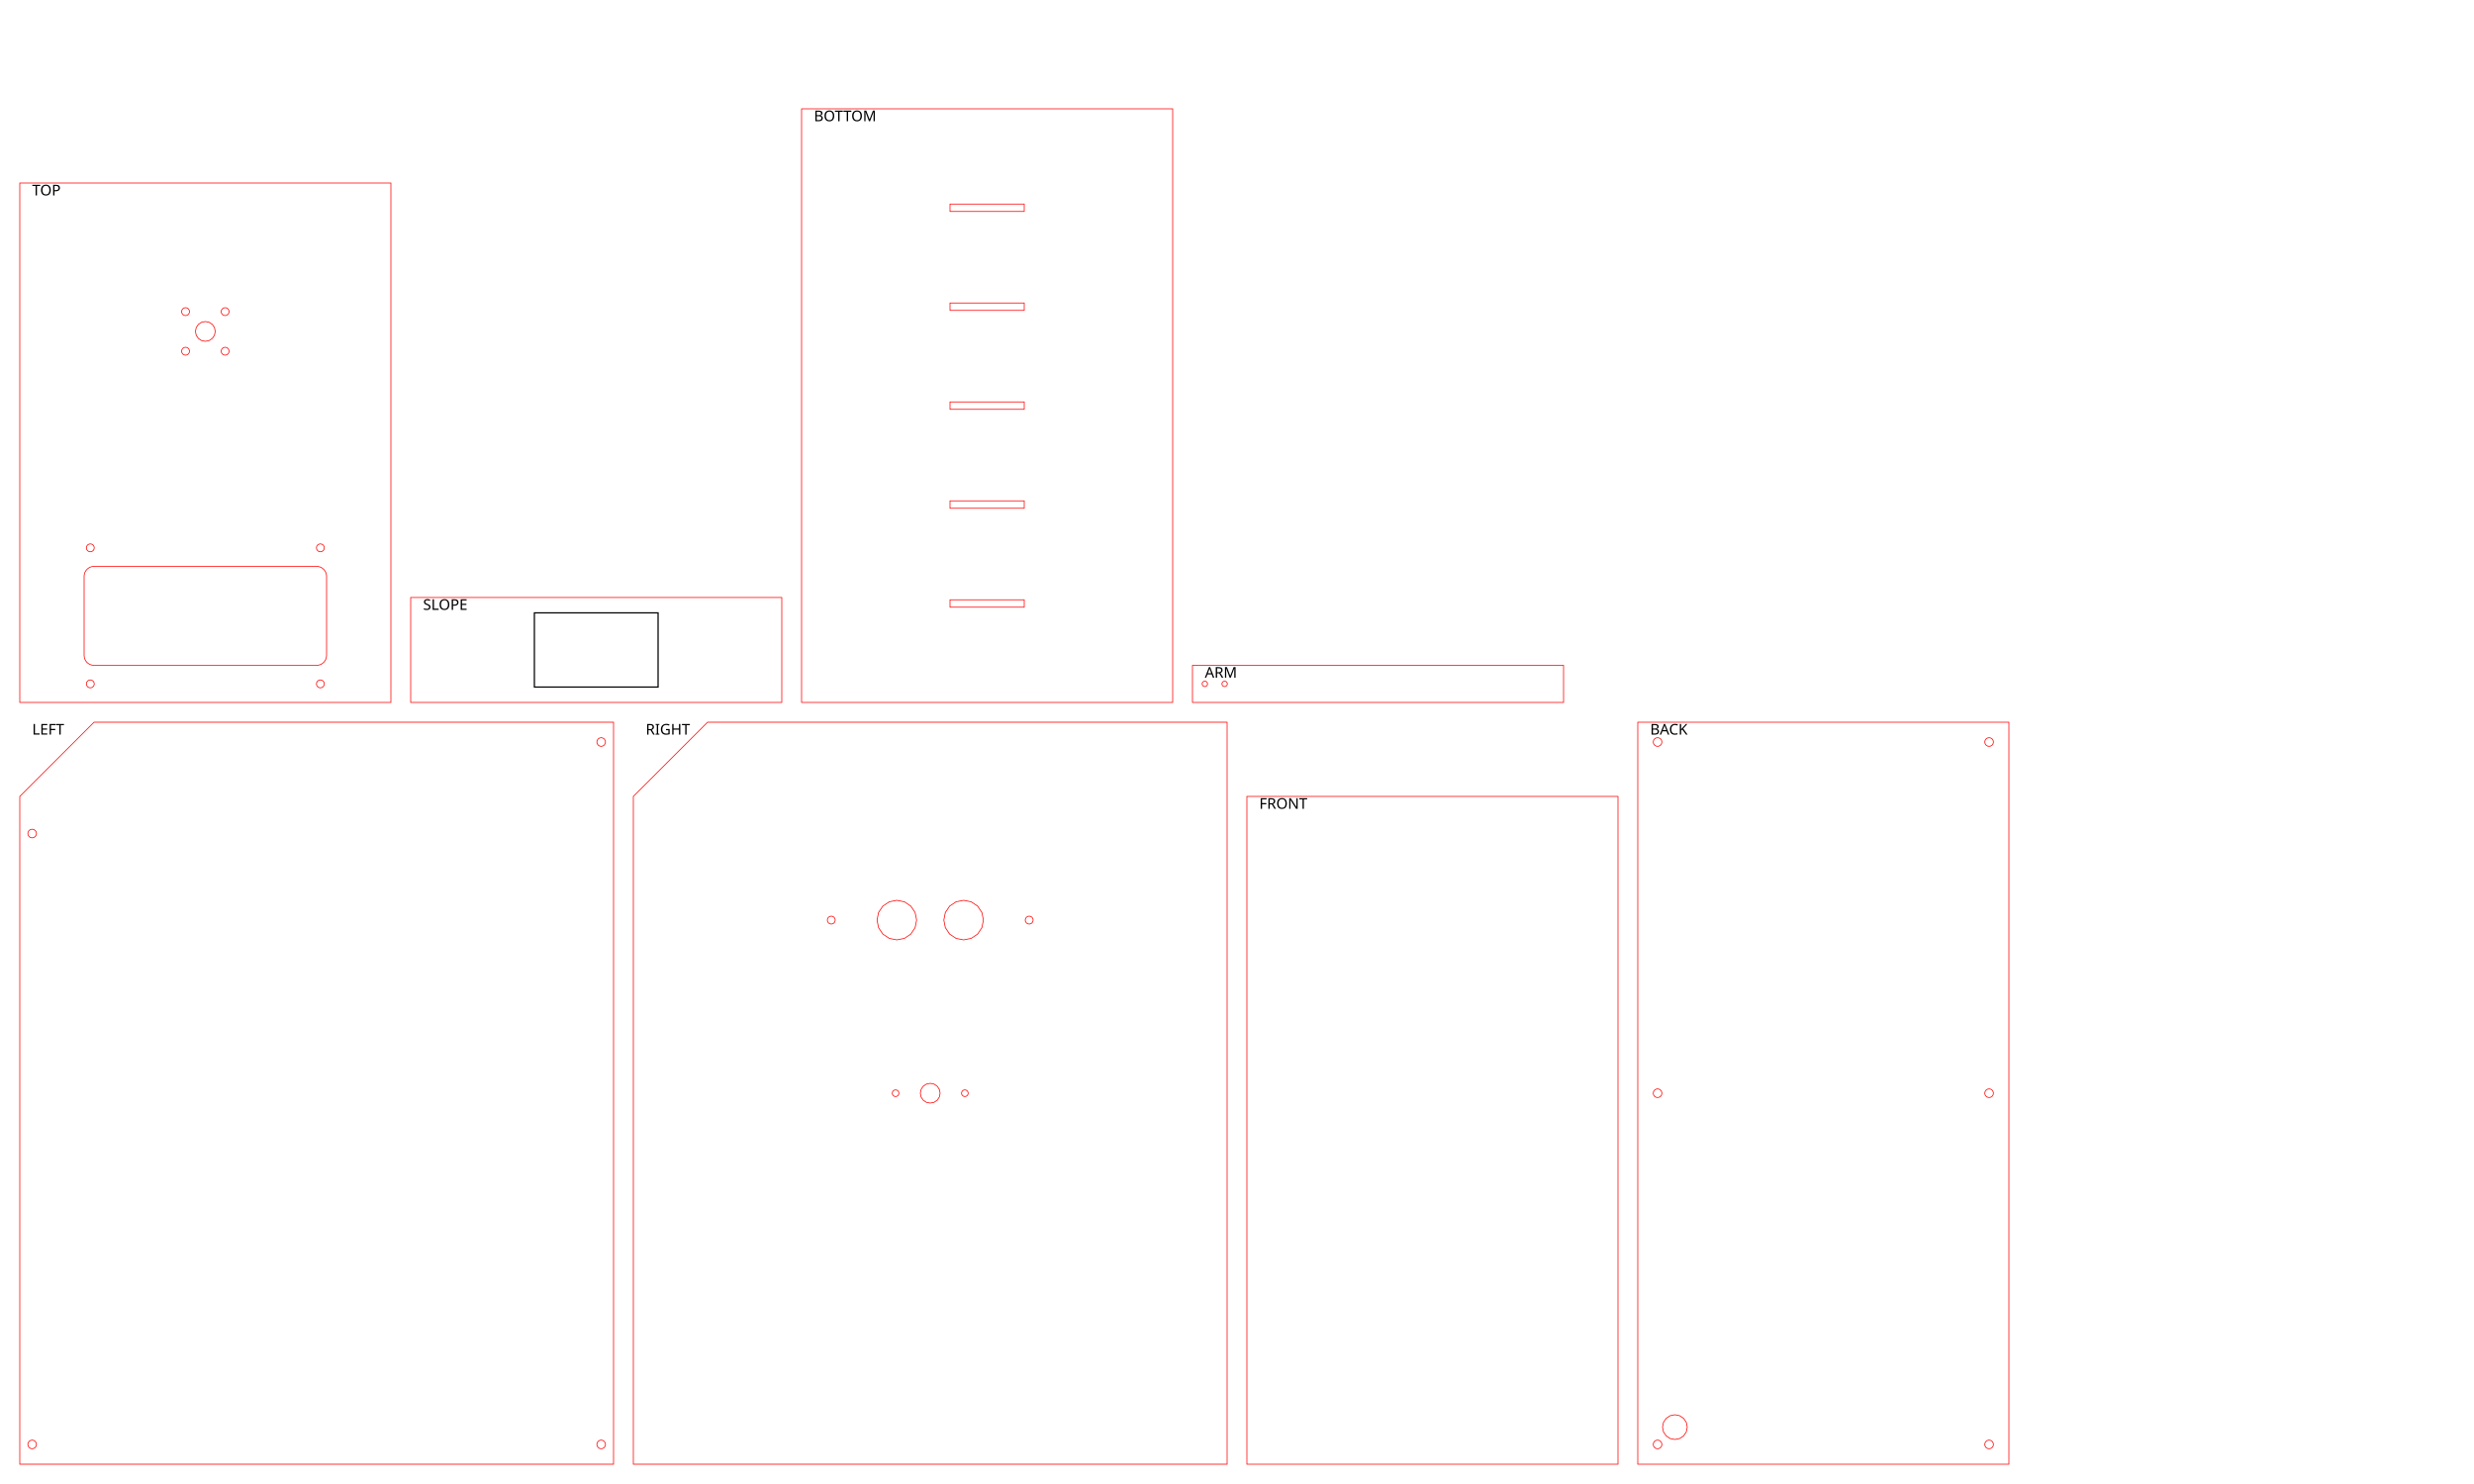
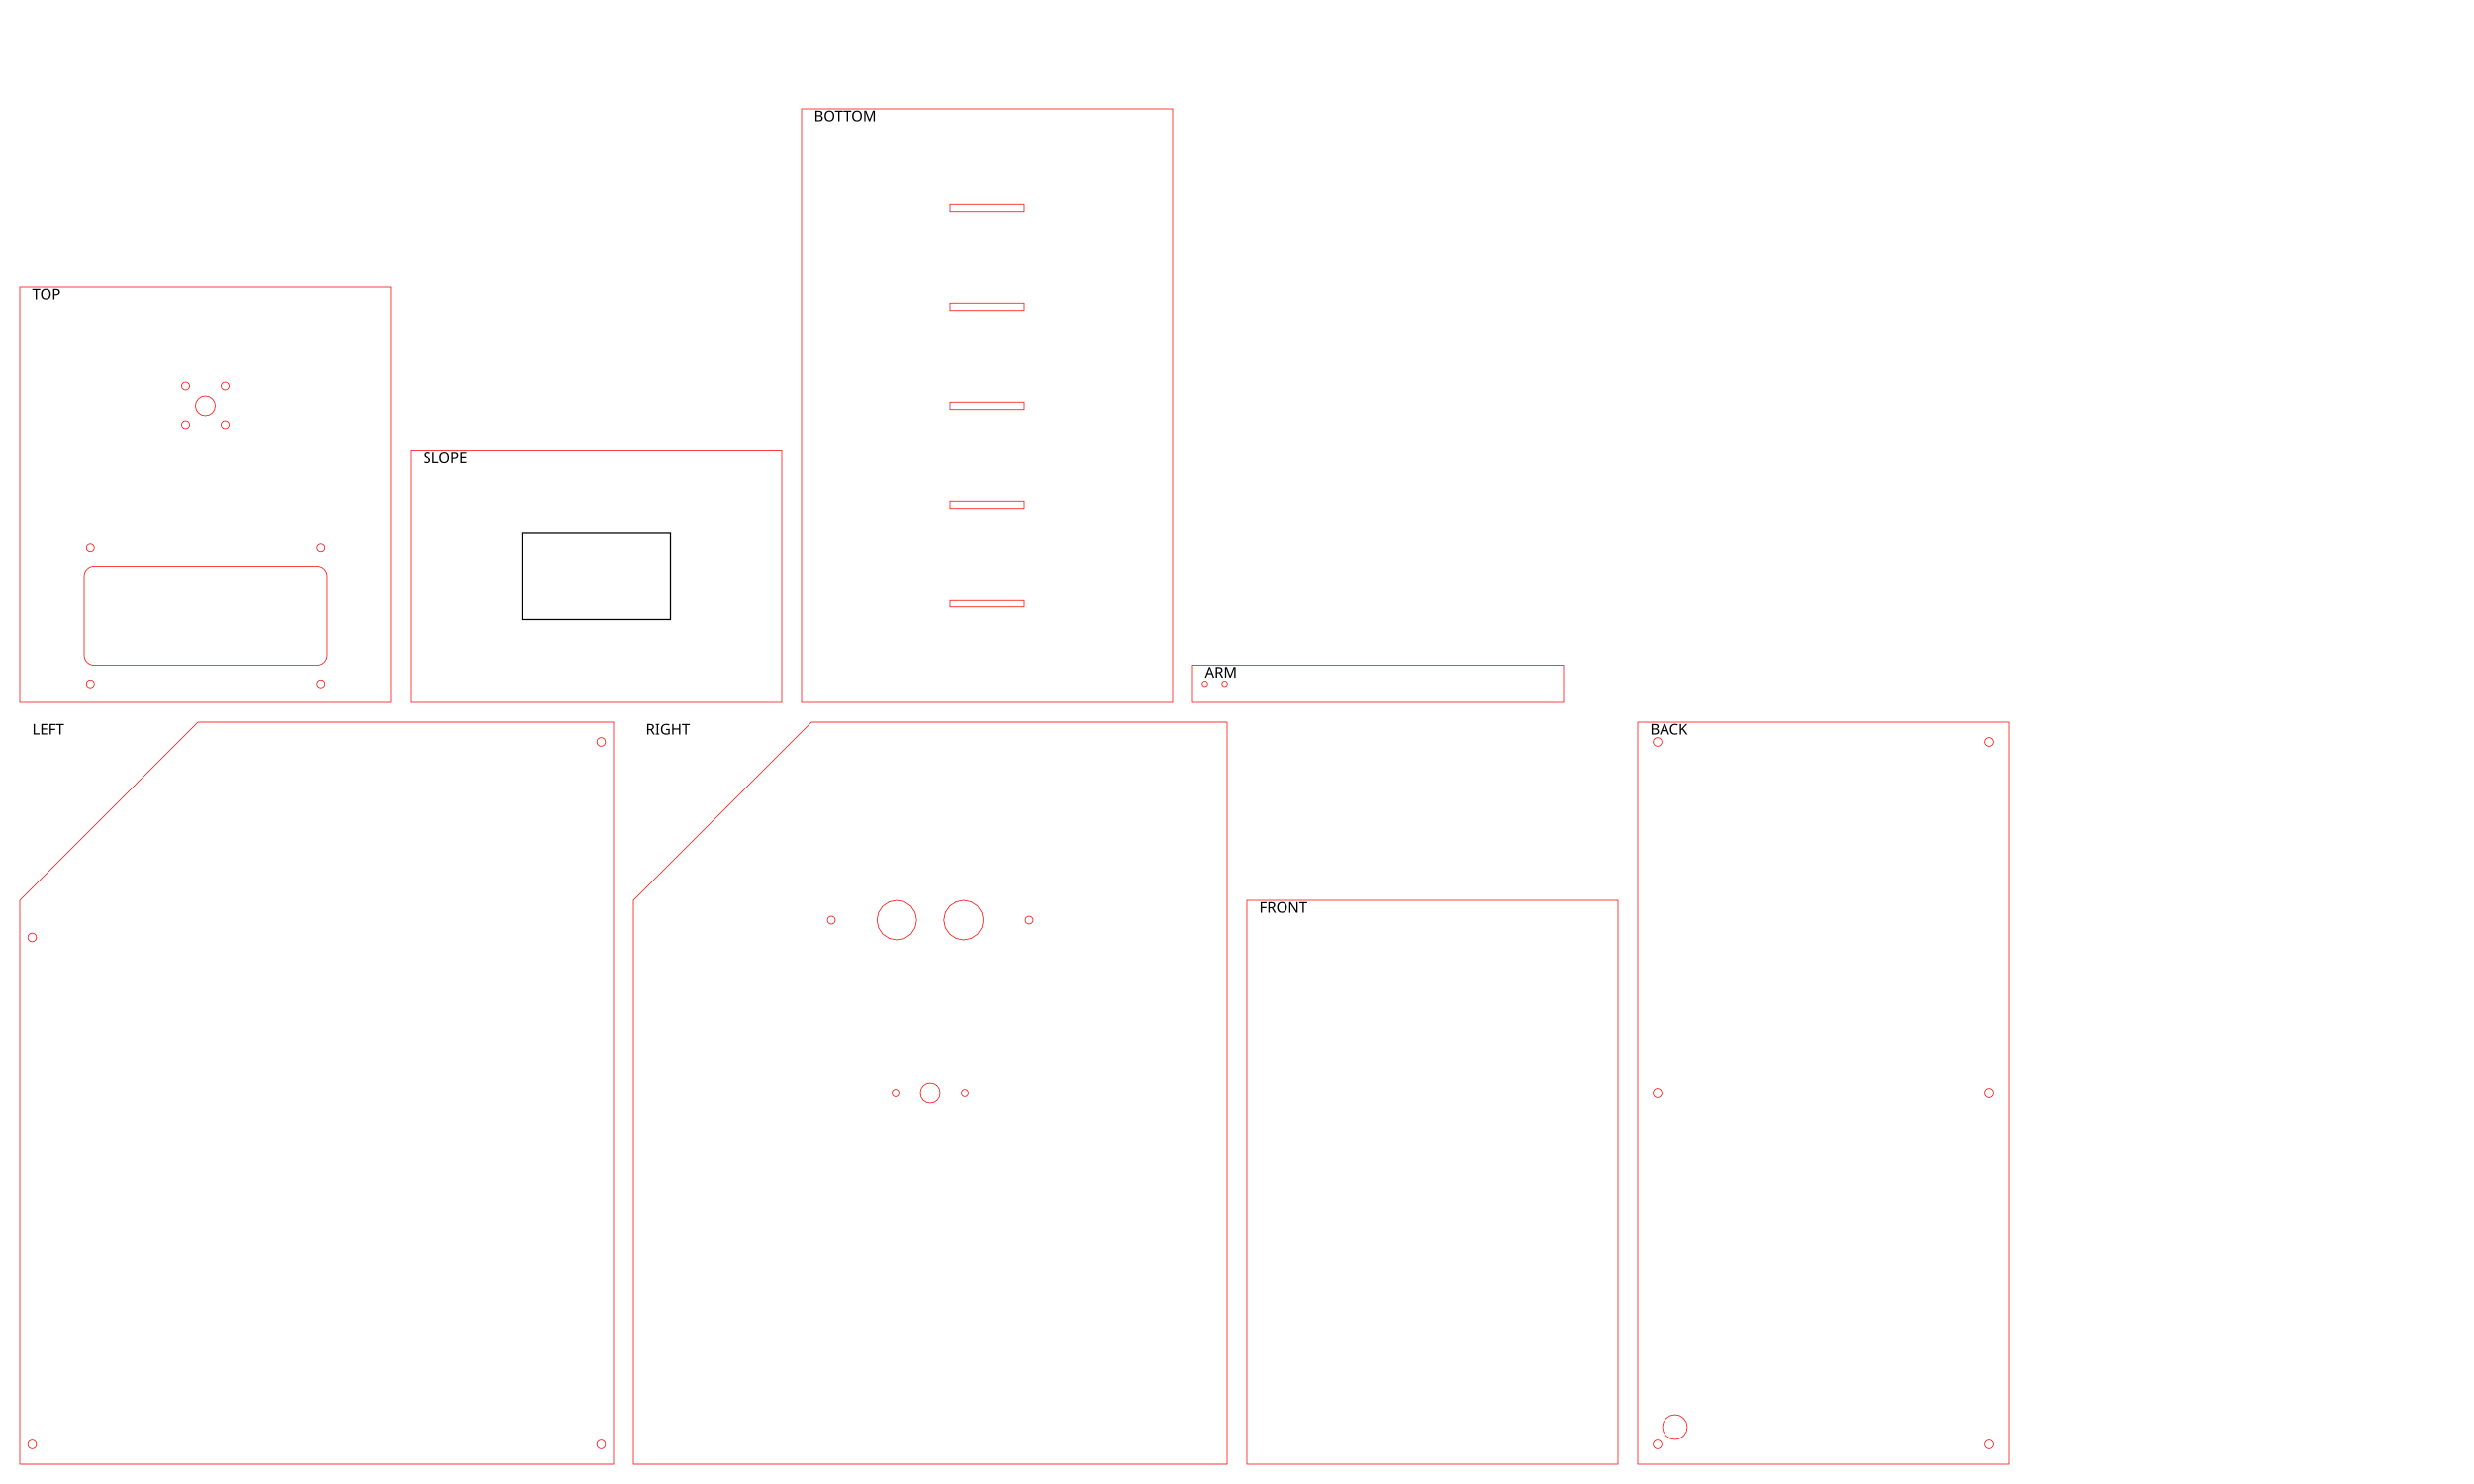
<svg xmlns="http://www.w3.org/2000/svg" baseProfile="full" height="600.0mm" version="1.1" viewBox="0 0 1000.0 600.0" width="1000.0mm">
  <defs />
-   <path d="M 504.000,592.000 L 654.000,592.000 L 654.000,322.000 L 504.000,322.000 Z" fill="none" fill-rule="evenodd" stroke="#ff0000" stroke-width="0.3" />
-   <text fill="#000000" font-family="sans-serif" font-size="6px" x="509.0" y="327.0">FRONT</text>
+   <path d="M 504.000,592.000 L 654.000,592.000 L 654.000,364.000 L 504.000,364.000 Z" fill="none" fill-rule="evenodd" stroke="#ff0000" stroke-width="0.3" />
+   <text fill="#000000" font-family="sans-serif" font-size="6px" x="509.0" y="369.0">FRONT</text>
  <path d="M 662.000,592.000 L 812.000,592.000 L 812.000,292.000 L 662.000,292.000 Z" fill="none" fill-rule="evenodd" stroke="#ff0000" stroke-width="0.3" />
  <path d="M 682.000,577.000 L 681.619,575.087 L 680.536,573.464 L 678.913,572.381 L 677.000,572.000 L 675.087,572.381 L 673.464,573.464 L 672.381,575.087 L 672.000,577.000 L 672.381,578.913 L 673.464,580.536 L 675.087,581.619 L 677.000,582.000 L 678.913,581.619 L 680.536,580.536 L 681.619,578.913 Z" fill="none" fill-rule="evenodd" stroke="#ff0000" stroke-width="0.3" />
  <path d="M 671.750,584.000 L 671.617,583.330 L 671.237,582.763 L 670.670,582.383 L 670.000,582.250 L 669.330,582.383 L 668.763,582.763 L 668.383,583.330 L 668.250,584.000 L 668.383,584.670 L 668.763,585.237 L 669.330,585.617 L 670.000,585.750 L 670.670,585.617 L 671.237,585.237 L 671.617,584.670 Z" fill="none" fill-rule="evenodd" stroke="#ff0000" stroke-width="0.3" />
  <path d="M 805.750,584.000 L 805.617,583.330 L 805.237,582.763 L 804.670,582.383 L 804.000,582.250 L 803.330,582.383 L 802.763,582.763 L 802.383,583.330 L 802.250,584.000 L 802.383,584.670 L 802.763,585.237 L 803.330,585.617 L 804.000,585.750 L 804.670,585.617 L 805.237,585.237 L 805.617,584.670 Z" fill="none" fill-rule="evenodd" stroke="#ff0000" stroke-width="0.3" />
  <path d="M 671.750,300.000 L 671.617,299.330 L 671.237,298.763 L 670.670,298.383 L 670.000,298.250 L 669.330,298.383 L 668.763,298.763 L 668.383,299.330 L 668.250,300.000 L 668.383,300.670 L 668.763,301.237 L 669.330,301.617 L 670.000,301.750 L 670.670,301.617 L 671.237,301.237 L 671.617,300.670 Z" fill="none" fill-rule="evenodd" stroke="#ff0000" stroke-width="0.3" />
  <path d="M 805.750,300.000 L 805.617,299.330 L 805.237,298.763 L 804.670,298.383 L 804.000,298.250 L 803.330,298.383 L 802.763,298.763 L 802.383,299.330 L 802.250,300.000 L 802.383,300.670 L 802.763,301.237 L 803.330,301.617 L 804.000,301.750 L 804.670,301.617 L 805.237,301.237 L 805.617,300.670 Z" fill="none" fill-rule="evenodd" stroke="#ff0000" stroke-width="0.3" />
  <path d="M 671.750,442.000 L 671.617,441.330 L 671.237,440.763 L 670.670,440.383 L 670.000,440.250 L 669.330,440.383 L 668.763,440.763 L 668.383,441.330 L 668.250,442.000 L 668.383,442.670 L 668.763,443.237 L 669.330,443.617 L 670.000,443.750 L 670.670,443.617 L 671.237,443.237 L 671.617,442.670 Z" fill="none" fill-rule="evenodd" stroke="#ff0000" stroke-width="0.3" />
  <path d="M 805.750,442.000 L 805.617,441.330 L 805.237,440.763 L 804.670,440.383 L 804.000,440.250 L 803.330,440.383 L 802.763,440.763 L 802.383,441.330 L 802.250,442.000 L 802.383,442.670 L 802.763,443.237 L 803.330,443.617 L 804.000,443.750 L 804.670,443.617 L 805.237,443.237 L 805.617,442.670 Z" fill="none" fill-rule="evenodd" stroke="#ff0000" stroke-width="0.3" />
  <text fill="#000000" font-family="sans-serif" font-size="6px" x="667.0" y="297.0">BACK</text>
-   <path d="M 8.000,592.000 L 248.000,592.000 L 248.000,292.000 L 38.000,292.000 L 8.000,322.000 Z" fill="none" fill-rule="evenodd" stroke="#ff0000" stroke-width="0.3" />
+   <path d="M 8.000,592.000 L 248.000,592.000 L 248.000,292.000 L 80.000,292.000 L 8.000,364.000 Z" fill="none" fill-rule="evenodd" stroke="#ff0000" stroke-width="0.3" />
  <path d="M 14.750,584.000 L 14.617,583.330 L 14.237,582.763 L 13.670,582.383 L 13.000,582.250 L 12.330,582.383 L 11.763,582.763 L 11.383,583.330 L 11.250,584.000 L 11.383,584.670 L 11.763,585.237 L 12.330,585.617 L 13.000,585.750 L 13.670,585.617 L 14.237,585.237 L 14.617,584.670 Z" fill="none" fill-rule="evenodd" stroke="#ff0000" stroke-width="0.3" />
  <path d="M 244.750,584.000 L 244.617,583.330 L 244.237,582.763 L 243.670,582.383 L 243.000,582.250 L 242.330,582.383 L 241.763,582.763 L 241.383,583.330 L 241.250,584.000 L 241.383,584.670 L 241.763,585.237 L 242.330,585.617 L 243.000,585.750 L 243.670,585.617 L 244.237,585.237 L 244.617,584.670 Z" fill="none" fill-rule="evenodd" stroke="#ff0000" stroke-width="0.3" />
  <path d="M 244.750,300.000 L 244.617,299.330 L 244.237,298.763 L 243.670,298.383 L 243.000,298.250 L 242.330,298.383 L 241.763,298.763 L 241.383,299.330 L 241.250,300.000 L 241.383,300.670 L 241.763,301.237 L 242.330,301.617 L 243.000,301.750 L 243.670,301.617 L 244.237,301.237 L 244.617,300.670 Z" fill="none" fill-rule="evenodd" stroke="#ff0000" stroke-width="0.3" />
-   <path d="M 14.750,337.000 L 14.617,336.330 L 14.237,335.763 L 13.670,335.383 L 13.000,335.250 L 12.330,335.383 L 11.763,335.763 L 11.383,336.330 L 11.250,337.000 L 11.383,337.670 L 11.763,338.237 L 12.330,338.617 L 13.000,338.750 L 13.670,338.617 L 14.237,338.237 L 14.617,337.670 Z" fill="none" fill-rule="evenodd" stroke="#ff0000" stroke-width="0.3" />
+   <path d="M 14.750,379.000 L 14.617,378.330 L 14.237,377.763 L 13.670,377.383 L 13.000,377.250 L 12.330,377.383 L 11.763,377.763 L 11.383,378.330 L 11.250,379.000 L 11.383,379.670 L 11.763,380.237 L 12.330,380.617 L 13.000,380.750 L 13.670,380.617 L 14.237,380.237 L 14.617,379.670 Z" fill="none" fill-rule="evenodd" stroke="#ff0000" stroke-width="0.3" />
  <text fill="#000000" font-family="sans-serif" font-size="6px" x="13.0" y="297.0">LEFT</text>
-   <path d="M 256.000,592.000 L 496.000,592.000 L 496.000,292.000 L 286.000,292.000 L 256.000,322.000 Z" fill="none" fill-rule="evenodd" stroke="#ff0000" stroke-width="0.3" />
+   <path d="M 256.000,592.000 L 496.000,592.000 L 496.000,292.000 L 328.000,292.000 L 256.000,364.000 Z" fill="none" fill-rule="evenodd" stroke="#ff0000" stroke-width="0.3" />
  <path d="M 380.000,442.000 L 379.696,440.469 L 378.828,439.172 L 377.531,438.304 L 376.000,438.000 L 374.469,438.304 L 373.172,439.172 L 372.304,440.469 L 372.000,442.000 L 372.304,443.531 L 373.172,444.828 L 374.469,445.696 L 376.000,446.000 L 377.531,445.696 L 378.828,444.828 L 379.696,443.531 Z" fill="none" fill-rule="evenodd" stroke="#ff0000" stroke-width="0.3" />
  <path d="M 363.350,442.000 L 363.247,441.483 L 362.955,441.045 L 362.517,440.753 L 362.000,440.650 L 361.483,440.753 L 361.045,441.045 L 360.753,441.483 L 360.650,442.000 L 360.753,442.517 L 361.045,442.955 L 361.483,443.247 L 362.000,443.350 L 362.517,443.247 L 362.955,442.955 L 363.247,442.517 Z" fill="none" fill-rule="evenodd" stroke="#ff0000" stroke-width="0.3" />
  <path d="M 391.350,442.000 L 391.247,441.483 L 390.955,441.045 L 390.517,440.753 L 390.000,440.650 L 389.483,440.753 L 389.045,441.045 L 388.753,441.483 L 388.650,442.000 L 388.753,442.517 L 389.045,442.955 L 389.483,443.247 L 390.000,443.350 L 390.517,443.247 L 390.955,442.955 L 391.247,442.517 Z" fill="none" fill-rule="evenodd" stroke="#ff0000" stroke-width="0.3" />
  <path d="M 370.500,372.000 L 369.891,368.939 L 368.157,366.343 L 365.561,364.609 L 362.500,364.000 L 359.439,364.609 L 356.843,366.343 L 355.109,368.939 L 354.500,372.000 L 355.109,375.061 L 356.843,377.657 L 359.439,379.391 L 362.500,380.000 L 365.561,379.391 L 368.157,377.657 L 369.891,375.061 Z" fill="none" fill-rule="evenodd" stroke="#ff0000" stroke-width="0.3" />
  <path d="M 397.500,372.000 L 396.891,368.939 L 395.157,366.343 L 392.561,364.609 L 389.500,364.000 L 386.439,364.609 L 383.843,366.343 L 382.109,368.939 L 381.500,372.000 L 382.109,375.061 L 383.843,377.657 L 386.439,379.391 L 389.500,380.000 L 392.561,379.391 L 395.157,377.657 L 396.891,375.061 Z" fill="none" fill-rule="evenodd" stroke="#ff0000" stroke-width="0.3" />
  <path d="M 337.600,372.000 L 337.478,371.388 L 337.131,370.869 L 336.612,370.522 L 336.000,370.400 L 335.388,370.522 L 334.869,370.869 L 334.522,371.388 L 334.400,372.000 L 334.522,372.612 L 334.869,373.131 L 335.388,373.478 L 336.000,373.600 L 336.612,373.478 L 337.131,373.131 L 337.478,372.612 Z" fill="none" fill-rule="evenodd" stroke="#ff0000" stroke-width="0.3" />
  <path d="M 417.600,372.000 L 417.478,371.388 L 417.131,370.869 L 416.612,370.522 L 416.000,370.400 L 415.388,370.522 L 414.869,370.869 L 414.522,371.388 L 414.400,372.000 L 414.522,372.612 L 414.869,373.131 L 415.388,373.478 L 416.000,373.600 L 416.612,373.478 L 417.131,373.131 L 417.478,372.612 Z" fill="none" fill-rule="evenodd" stroke="#ff0000" stroke-width="0.3" />
  <text fill="#000000" font-family="sans-serif" font-size="6px" x="261.0" y="297.0">RIGHT</text>
-   <path d="M 8.000,284.000 L 158.000,284.000 L 158.000,74.000 L 8.000,74.000 Z" fill="none" fill-rule="evenodd" stroke="#ff0000" stroke-width="0.3" />
+   <path d="M 8.000,284.000 L 158.000,284.000 L 158.000,116.000 L 8.000,116.000 Z" fill="none" fill-rule="evenodd" stroke="#ff0000" stroke-width="0.3" />
  <path d="M 128.000,269.000 L 128.780,268.923 L 129.531,268.696 L 130.222,268.326 L 130.828,267.828 L 131.326,267.222 L 131.696,266.531 L 131.923,265.780 L 132.000,265.000 L 132.000,233.000 L 131.923,232.220 L 131.696,231.469 L 131.326,230.778 L 130.828,230.172 L 130.222,229.674 L 129.531,229.304 L 128.780,229.077 L 128.000,229.000 L 38.000,229.000 L 37.220,229.077 L 36.469,229.304 L 35.778,229.674 L 35.172,230.172 L 34.674,230.778 L 34.304,231.469 L 34.077,232.220 L 34.000,233.000 L 34.000,265.000 L 34.077,265.780 L 34.304,266.531 L 34.674,267.222 L 35.172,267.828 L 35.778,268.326 L 36.469,268.696 L 37.220,268.923 L 38.000,269.000 Z" fill="none" fill-rule="evenodd" stroke="#ff0000" stroke-width="0.3" />
  <path d="M 38.100,276.500 L 37.978,275.888 L 37.631,275.369 L 37.112,275.022 L 36.500,274.900 L 35.888,275.022 L 35.369,275.369 L 35.022,275.888 L 34.900,276.500 L 35.022,277.112 L 35.369,277.631 L 35.888,277.978 L 36.500,278.100 L 37.112,277.978 L 37.631,277.631 L 37.978,277.112 Z" fill="none" fill-rule="evenodd" stroke="#ff0000" stroke-width="0.3" />
  <path d="M 131.100,276.500 L 130.978,275.888 L 130.631,275.369 L 130.112,275.022 L 129.500,274.900 L 128.888,275.022 L 128.369,275.369 L 128.022,275.888 L 127.900,276.500 L 128.022,277.112 L 128.369,277.631 L 128.888,277.978 L 129.500,278.100 L 130.112,277.978 L 130.631,277.631 L 130.978,277.112 Z" fill="none" fill-rule="evenodd" stroke="#ff0000" stroke-width="0.3" />
  <path d="M 38.100,221.500 L 37.978,220.888 L 37.631,220.369 L 37.112,220.022 L 36.500,219.900 L 35.888,220.022 L 35.369,220.369 L 35.022,220.888 L 34.900,221.500 L 35.022,222.112 L 35.369,222.631 L 35.888,222.978 L 36.500,223.100 L 37.112,222.978 L 37.631,222.631 L 37.978,222.112 Z" fill="none" fill-rule="evenodd" stroke="#ff0000" stroke-width="0.3" />
  <path d="M 131.100,221.500 L 130.978,220.888 L 130.631,220.369 L 130.112,220.022 L 129.500,219.900 L 128.888,220.022 L 128.369,220.369 L 128.022,220.888 L 127.900,221.500 L 128.022,222.112 L 128.369,222.631 L 128.888,222.978 L 129.500,223.100 L 130.112,222.978 L 130.631,222.631 L 130.978,222.112 Z" fill="none" fill-rule="evenodd" stroke="#ff0000" stroke-width="0.3" />
-   <path d="M 87.000,134.000 L 86.696,132.469 L 85.828,131.172 L 84.531,130.304 L 83.000,130.000 L 81.469,130.304 L 80.172,131.172 L 79.304,132.469 L 79.000,134.000 L 79.304,135.531 L 80.172,136.828 L 81.469,137.696 L 83.000,138.000 L 84.531,137.696 L 85.828,136.828 L 86.696,135.531 Z" fill="none" fill-rule="evenodd" stroke="#ff0000" stroke-width="0.3" />
-   <path d="M 76.600,142.000 L 76.478,141.388 L 76.131,140.869 L 75.612,140.522 L 75.000,140.400 L 74.388,140.522 L 73.869,140.869 L 73.522,141.388 L 73.400,142.000 L 73.522,142.612 L 73.869,143.131 L 74.388,143.478 L 75.000,143.600 L 75.612,143.478 L 76.131,143.131 L 76.478,142.612 Z" fill="none" fill-rule="evenodd" stroke="#ff0000" stroke-width="0.3" />
-   <path d="M 92.600,142.000 L 92.478,141.388 L 92.131,140.869 L 91.612,140.522 L 91.000,140.400 L 90.388,140.522 L 89.869,140.869 L 89.522,141.388 L 89.400,142.000 L 89.522,142.612 L 89.869,143.131 L 90.388,143.478 L 91.000,143.600 L 91.612,143.478 L 92.131,143.131 L 92.478,142.612 Z" fill="none" fill-rule="evenodd" stroke="#ff0000" stroke-width="0.3" />
-   <path d="M 76.600,126.000 L 76.478,125.388 L 76.131,124.869 L 75.612,124.522 L 75.000,124.400 L 74.388,124.522 L 73.869,124.869 L 73.522,125.388 L 73.400,126.000 L 73.522,126.612 L 73.869,127.131 L 74.388,127.478 L 75.000,127.600 L 75.612,127.478 L 76.131,127.131 L 76.478,126.612 Z" fill="none" fill-rule="evenodd" stroke="#ff0000" stroke-width="0.3" />
-   <path d="M 92.600,126.000 L 92.478,125.388 L 92.131,124.869 L 91.612,124.522 L 91.000,124.400 L 90.388,124.522 L 89.869,124.869 L 89.522,125.388 L 89.400,126.000 L 89.522,126.612 L 89.869,127.131 L 90.388,127.478 L 91.000,127.600 L 91.612,127.478 L 92.131,127.131 L 92.478,126.612 Z" fill="none" fill-rule="evenodd" stroke="#ff0000" stroke-width="0.3" />
-   <text fill="#000000" font-family="sans-serif" font-size="6px" x="13.0" y="79.0">TOP</text>
-   <path d="M 166.000,284.000 L 316.000,284.000 L 316.000,241.574 L 166.000,241.574 Z" fill="none" fill-rule="evenodd" stroke="#ff0000" stroke-width="0.3" />
-   <path d="M 216.000,277.787 L 266.000,277.787 L 266.000,247.787 L 216.000,247.787 Z" fill="none" fill-rule="evenodd" stroke="#000000" stroke-width="0.5" />
-   <text fill="#000000" font-family="sans-serif" font-size="6px" x="171.0" y="246.574">SLOPE</text>
+   <path d="M 87.000,164.000 L 86.696,162.469 L 85.828,161.172 L 84.531,160.304 L 83.000,160.000 L 81.469,160.304 L 80.172,161.172 L 79.304,162.469 L 79.000,164.000 L 79.304,165.531 L 80.172,166.828 L 81.469,167.696 L 83.000,168.000 L 84.531,167.696 L 85.828,166.828 L 86.696,165.531 Z" fill="none" fill-rule="evenodd" stroke="#ff0000" stroke-width="0.3" />
+   <path d="M 76.600,172.000 L 76.478,171.388 L 76.131,170.869 L 75.612,170.522 L 75.000,170.400 L 74.388,170.522 L 73.869,170.869 L 73.522,171.388 L 73.400,172.000 L 73.522,172.612 L 73.869,173.131 L 74.388,173.478 L 75.000,173.600 L 75.612,173.478 L 76.131,173.131 L 76.478,172.612 Z" fill="none" fill-rule="evenodd" stroke="#ff0000" stroke-width="0.3" />
+   <path d="M 92.600,172.000 L 92.478,171.388 L 92.131,170.869 L 91.612,170.522 L 91.000,170.400 L 90.388,170.522 L 89.869,170.869 L 89.522,171.388 L 89.400,172.000 L 89.522,172.612 L 89.869,173.131 L 90.388,173.478 L 91.000,173.600 L 91.612,173.478 L 92.131,173.131 L 92.478,172.612 Z" fill="none" fill-rule="evenodd" stroke="#ff0000" stroke-width="0.3" />
+   <path d="M 76.600,156.000 L 76.478,155.388 L 76.131,154.869 L 75.612,154.522 L 75.000,154.400 L 74.388,154.522 L 73.869,154.869 L 73.522,155.388 L 73.400,156.000 L 73.522,156.612 L 73.869,157.131 L 74.388,157.478 L 75.000,157.600 L 75.612,157.478 L 76.131,157.131 L 76.478,156.612 Z" fill="none" fill-rule="evenodd" stroke="#ff0000" stroke-width="0.3" />
+   <path d="M 92.600,156.000 L 92.478,155.388 L 92.131,154.869 L 91.612,154.522 L 91.000,154.400 L 90.388,154.522 L 89.869,154.869 L 89.522,155.388 L 89.400,156.000 L 89.522,156.612 L 89.869,157.131 L 90.388,157.478 L 91.000,157.600 L 91.612,157.478 L 92.131,157.131 L 92.478,156.612 Z" fill="none" fill-rule="evenodd" stroke="#ff0000" stroke-width="0.3" />
+   <text fill="#000000" font-family="sans-serif" font-size="6px" x="13.0" y="121.0">TOP</text>
+   <path d="M 166.000,284.000 L 316.000,284.000 L 316.000,182.177 L 166.000,182.177 Z" fill="none" fill-rule="evenodd" stroke="#ff0000" stroke-width="0.3" />
+   <path d="M 211.000,250.588 L 271.000,250.588 L 271.000,215.588 L 211.000,215.588 Z" fill="none" fill-rule="evenodd" stroke="#000000" stroke-width="0.5" />
+   <text fill="#000000" font-family="sans-serif" font-size="6px" x="171.0" y="187.177">SLOPE</text>
  <path d="M 324.000,284.000 L 474.000,284.000 L 474.000,44.000 L 324.000,44.000 Z" fill="none" fill-rule="evenodd" stroke="#ff0000" stroke-width="0.3" />
  <path d="M 384.000,245.500 L 414.000,245.500 L 414.000,242.500 L 384.000,242.500 Z" fill="none" fill-rule="evenodd" stroke="#ff0000" stroke-width="0.3" />
  <path d="M 384.000,205.500 L 414.000,205.500 L 414.000,202.500 L 384.000,202.500 Z" fill="none" fill-rule="evenodd" stroke="#ff0000" stroke-width="0.3" />
  <path d="M 384.000,165.500 L 414.000,165.500 L 414.000,162.500 L 384.000,162.500 Z" fill="none" fill-rule="evenodd" stroke="#ff0000" stroke-width="0.3" />
  <path d="M 384.000,125.500 L 414.000,125.500 L 414.000,122.500 L 384.000,122.500 Z" fill="none" fill-rule="evenodd" stroke="#ff0000" stroke-width="0.3" />
  <path d="M 384.000,85.500 L 414.000,85.500 L 414.000,82.500 L 384.000,82.500 Z" fill="none" fill-rule="evenodd" stroke="#ff0000" stroke-width="0.3" />
  <text fill="#000000" font-family="sans-serif" font-size="6px" x="329.0" y="49.0">BOTTOM</text>
  <path d="M 482.000,284.000 L 632.000,284.000 L 632.000,269.000 L 482.000,269.000 Z" fill="none" fill-rule="evenodd" stroke="#ff0000" stroke-width="0.3" />
  <path d="M 488.100,276.500 L 488.016,276.079 L 487.778,275.722 L 487.421,275.484 L 487.000,275.400 L 486.579,275.484 L 486.222,275.722 L 485.984,276.079 L 485.900,276.500 L 485.984,276.921 L 486.222,277.278 L 486.579,277.516 L 487.000,277.600 L 487.421,277.516 L 487.778,277.278 L 488.016,276.921 Z" fill="none" fill-rule="evenodd" stroke="#ff0000" stroke-width="0.3" />
  <path d="M 496.100,276.500 L 496.016,276.079 L 495.778,275.722 L 495.421,275.484 L 495.000,275.400 L 494.579,275.484 L 494.222,275.722 L 493.984,276.079 L 493.900,276.500 L 493.984,276.921 L 494.222,277.278 L 494.579,277.516 L 495.000,277.600 L 495.421,277.516 L 495.778,277.278 L 496.016,276.921 Z" fill="none" fill-rule="evenodd" stroke="#ff0000" stroke-width="0.3" />
  <text fill="#000000" font-family="sans-serif" font-size="6px" x="487.0" y="274.0">ARM</text>
</svg>
